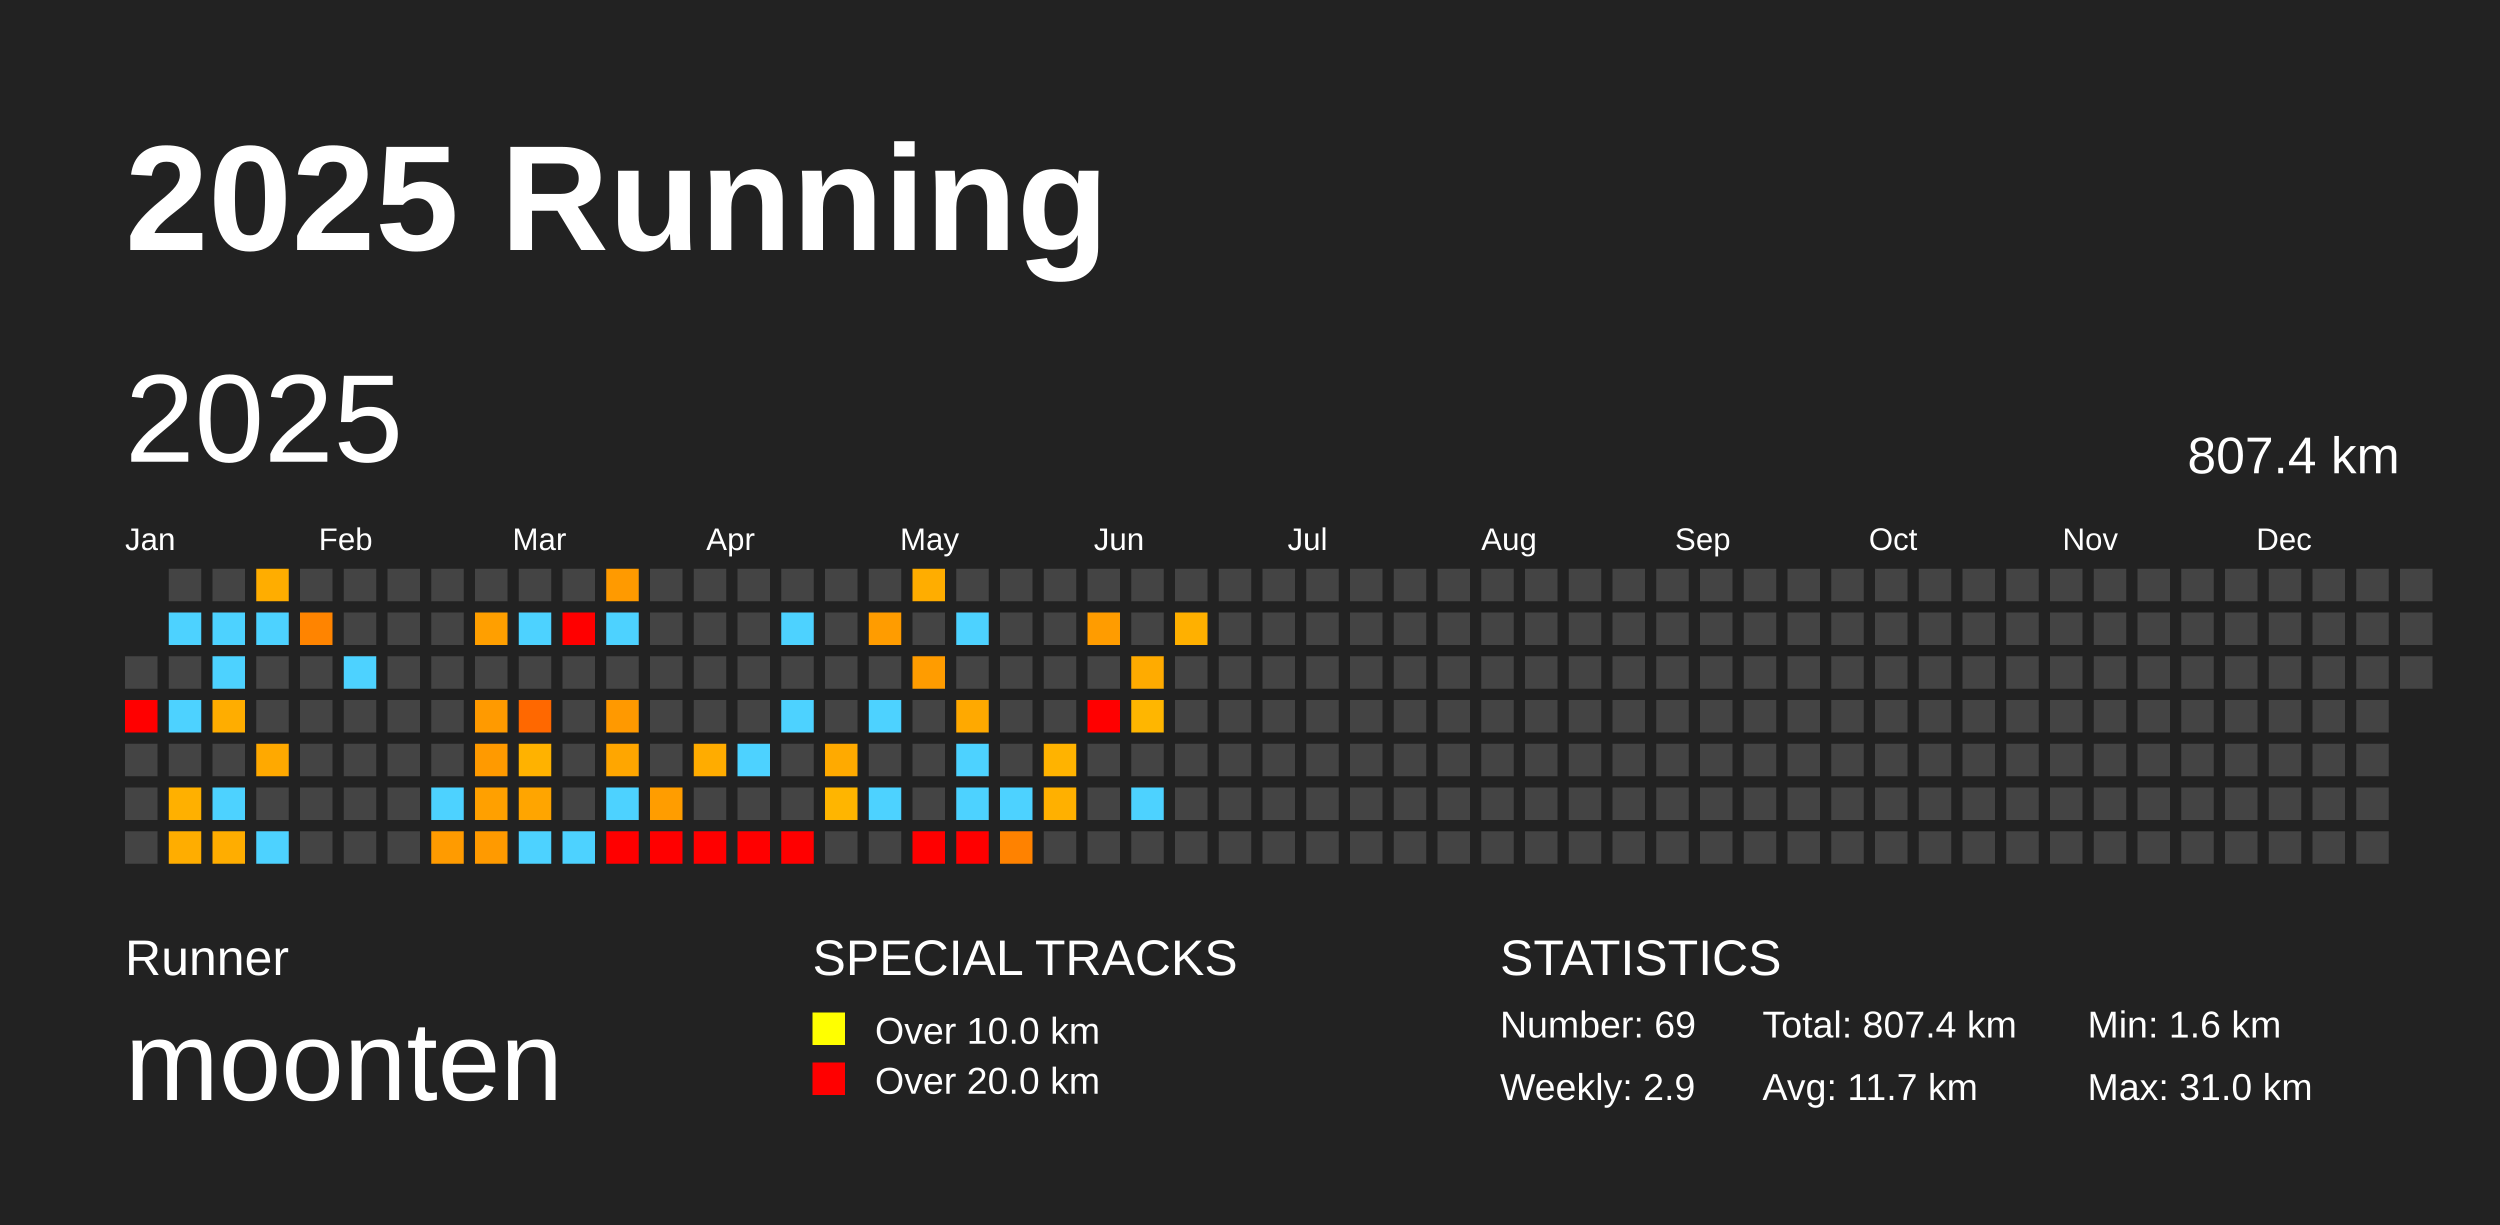
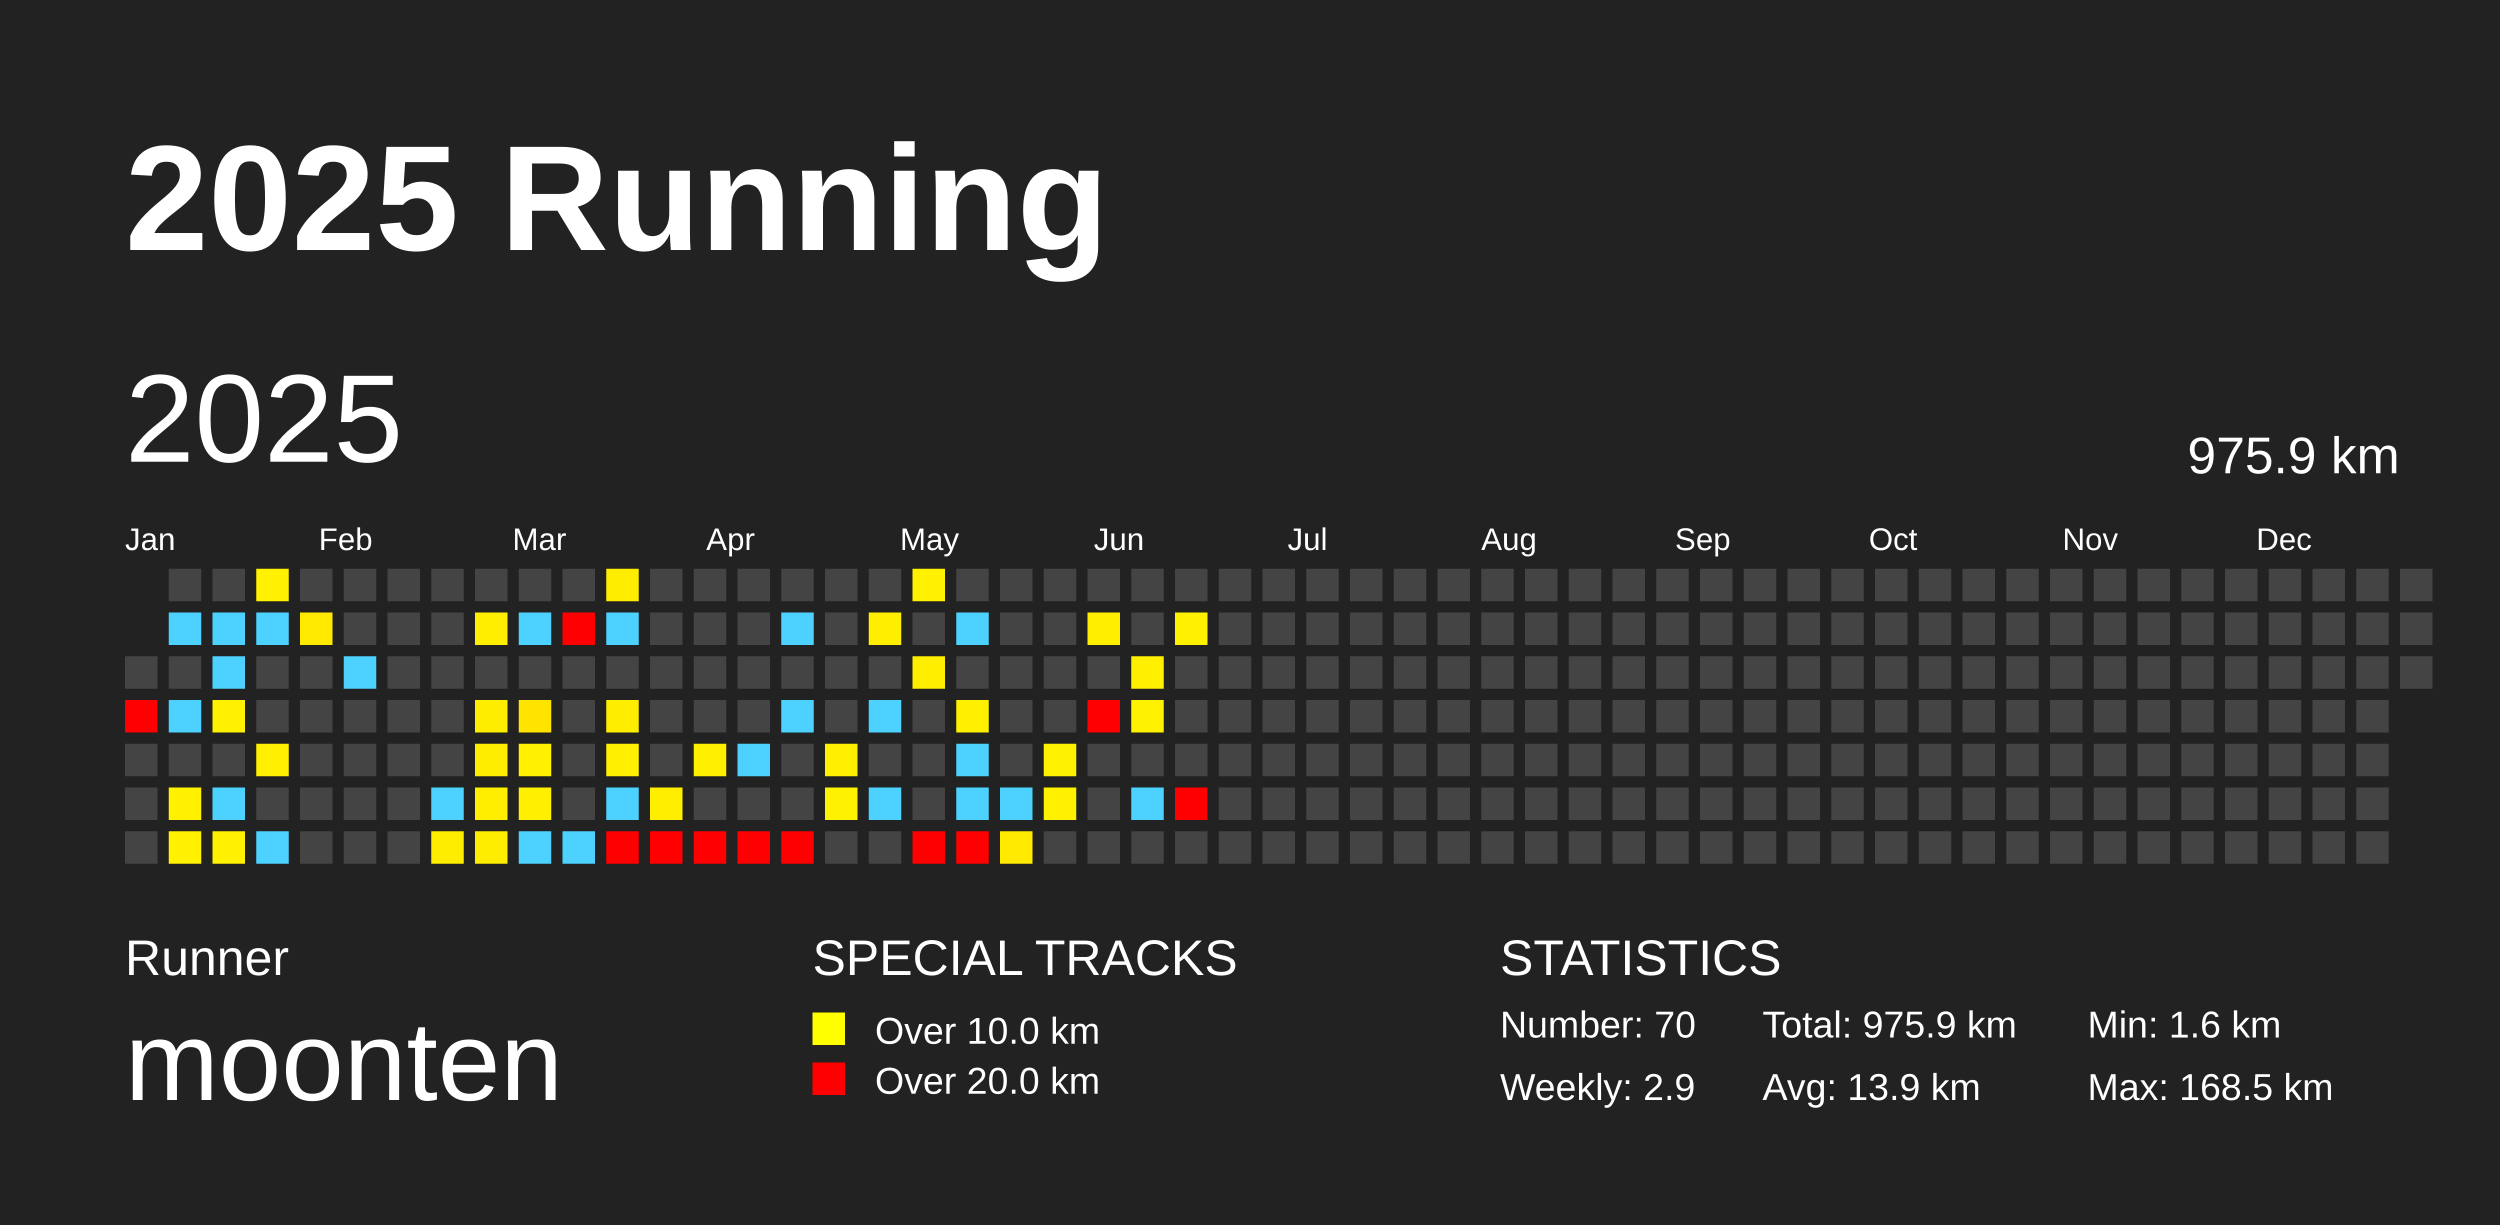
<svg xmlns="http://www.w3.org/2000/svg" baseProfile="full" height="98mm" version="1.1" viewBox="0,0,200,98" width="200mm">
  <defs />
  <rect fill="#222222" height="98" width="200" x="0" y="0" />
  <text fill="#FFFFFF" style="font-size:12px; font-family:Arial; font-weight:bold;" x="10" y="20">2025 Running</text>
  <text fill="#FFFFFF" style="font-size:4px; font-family:Arial" x="10" y="78">Runner</text>
  <text fill="#FFFFFF" style="font-size:9px; font-family:Arial" x="10" y="88">moonten</text>
  <text fill="#FFFFFF" style="font-size:4px; font-family:Arial" x="65" y="78">SPECIAL TRACKS</text>
  <rect fill="yellow" height="2.6" width="2.6" x="65" y="81" />
  <text fill="#FFFFFF" style="font-size:3px; font-family:Arial" x="70" y="83.5">Over 10.0 km</text>
  <rect fill="red" height="2.6" width="2.6" x="65" y="85" />
  <text fill="#FFFFFF" style="font-size:3px; font-family:Arial" x="70" y="87.5">Over 20.0 km</text>
  <text fill="#FFFFFF" style="font-size:4px; font-family:Arial" x="120" y="78">STATISTICS</text>
-   <text fill="#FFFFFF" style="font-size:3px; font-family:Arial" x="120" y="83">Number: 69</text>
+   <text fill="#FFFFFF" style="font-size:3px; font-family:Arial" x="120" y="83">Number: 70</text>
  <text fill="#FFFFFF" style="font-size:3px; font-family:Arial" x="120" y="88">Weekly: 2.9</text>
-   <text fill="#FFFFFF" style="font-size:3px; font-family:Arial" x="141" y="83">Total: 807.4 km</text>
-   <text fill="#FFFFFF" style="font-size:3px; font-family:Arial" x="141" y="88">Avg: 11.7 km</text>
+   <text fill="#FFFFFF" style="font-size:3px; font-family:Arial" x="141" y="83">Total: 975.9 km</text>
+   <text fill="#FFFFFF" style="font-size:3px; font-family:Arial" x="141" y="88">Avg: 13.9 km</text>
  <text fill="#FFFFFF" style="font-size:3px; font-family:Arial" x="167" y="83">Min: 1.6 km</text>
-   <text fill="#FFFFFF" style="font-size:3px; font-family:Arial" x="167" y="88">Max: 31.0 km</text>
+   <text fill="#FFFFFF" style="font-size:3px; font-family:Arial" x="167" y="88">Max: 168.5 km</text>
  <text dominant-baseline="hanging" fill="#FFFFFF" style="font-size:10.0px; font-family:Arial;" x="10" y="30">2025</text>
-   <text dominant-baseline="hanging" fill="#FFFFFF" style="font-size:4.125px; font-family:Arial;" x="175" y="35">807.4 km</text>
+   <text dominant-baseline="hanging" fill="#FFFFFF" style="font-size:4.125px; font-family:Arial;" x="175" y="35">975.9 km</text>
  <text fill="#FFFFFF" style="font-size:2.5px; font-family:Arial" x="10.0" y="44">Jan</text>
  <text fill="#FFFFFF" style="font-size:2.5px; font-family:Arial" x="25.5" y="44">Feb</text>
  <text fill="#FFFFFF" style="font-size:2.5px; font-family:Arial" x="41.0" y="44">Mar</text>
  <text fill="#FFFFFF" style="font-size:2.5px; font-family:Arial" x="56.5" y="44">Apr</text>
  <text fill="#FFFFFF" style="font-size:2.5px; font-family:Arial" x="72.0" y="44">May</text>
  <text fill="#FFFFFF" style="font-size:2.5px; font-family:Arial" x="87.5" y="44">Jun</text>
  <text fill="#FFFFFF" style="font-size:2.5px; font-family:Arial" x="103.0" y="44">Jul</text>
  <text fill="#FFFFFF" style="font-size:2.5px; font-family:Arial" x="118.5" y="44">Aug</text>
  <text fill="#FFFFFF" style="font-size:2.5px; font-family:Arial" x="134.0" y="44">Sep</text>
  <text fill="#FFFFFF" style="font-size:2.5px; font-family:Arial" x="149.5" y="44">Oct</text>
  <text fill="#FFFFFF" style="font-size:2.5px; font-family:Arial" x="165.0" y="44">Nov</text>
  <text fill="#FFFFFF" style="font-size:2.5px; font-family:Arial" x="180.5" y="44">Dec</text>
  <rect fill="#444444" height="2.6" width="2.6" x="10.0" y="52.5" />
  <rect fill="red" height="2.6" width="2.6" x="10.0" y="56.0" />
  <rect fill="#444444" height="2.6" width="2.6" x="10.0" y="59.5" />
  <rect fill="#444444" height="2.6" width="2.6" x="10.0" y="63.0" />
  <rect fill="#444444" height="2.6" width="2.6" x="10.0" y="66.5" />
  <rect fill="#444444" height="2.6" width="2.6" x="13.5" y="45.5" />
  <rect fill="#4dd2ff" height="2.6" width="2.6" x="13.5" y="49.0" />
  <rect fill="#444444" height="2.6" width="2.6" x="13.5" y="52.5" />
  <rect fill="#4dd2ff" height="2.6" width="2.6" x="13.5" y="56.0" />
  <rect fill="#444444" height="2.6" width="2.6" x="13.5" y="59.5" />
-   <rect fill="#ffb000" height="2.6" width="2.6" x="13.5" y="63.0" />
-   <rect fill="#ffad00" height="2.6" width="2.6" x="13.5" y="66.5" />
+   <rect fill="#fff100" height="2.6" width="2.6" x="13.5" y="63.0" />
+   <rect fill="#fff100" height="2.6" width="2.6" x="13.5" y="66.5" />
  <rect fill="#444444" height="2.6" width="2.6" x="17.0" y="45.5" />
  <rect fill="#4dd2ff" height="2.6" width="2.6" x="17.0" y="49.0" />
  <rect fill="#4dd2ff" height="2.6" width="2.6" x="17.0" y="52.5" />
-   <rect fill="#ffad00" height="2.6" width="2.6" x="17.0" y="56.0" />
+   <rect fill="#fff100" height="2.6" width="2.6" x="17.0" y="56.0" />
  <rect fill="#444444" height="2.6" width="2.6" x="17.0" y="59.5" />
  <rect fill="#4dd2ff" height="2.6" width="2.6" x="17.0" y="63.0" />
-   <rect fill="#ffad00" height="2.6" width="2.6" x="17.0" y="66.5" />
-   <rect fill="#ffad00" height="2.6" width="2.6" x="20.5" y="45.5" />
+   <rect fill="#fff100" height="2.6" width="2.6" x="17.0" y="66.5" />
+   <rect fill="#fff100" height="2.6" width="2.6" x="20.5" y="45.5" />
  <rect fill="#4dd2ff" height="2.6" width="2.6" x="20.5" y="49.0" />
  <rect fill="#444444" height="2.6" width="2.6" x="20.5" y="52.5" />
  <rect fill="#444444" height="2.6" width="2.6" x="20.5" y="56.0" />
-   <rect fill="#ffa900" height="2.6" width="2.6" x="20.5" y="59.5" />
+   <rect fill="#fff000" height="2.6" width="2.6" x="20.5" y="59.5" />
  <rect fill="#444444" height="2.6" width="2.6" x="20.5" y="63.0" />
  <rect fill="#4dd2ff" height="2.6" width="2.6" x="20.5" y="66.5" />
  <rect fill="#444444" height="2.6" width="2.6" x="24.0" y="45.5" />
-   <rect fill="#ff8400" height="2.6" width="2.6" x="24.0" y="49.0" />
+   <rect fill="#ffe900" height="2.6" width="2.6" x="24.0" y="49.0" />
  <rect fill="#444444" height="2.6" width="2.6" x="24.0" y="52.5" />
  <rect fill="#444444" height="2.6" width="2.6" x="24.0" y="56.0" />
  <rect fill="#444444" height="2.6" width="2.6" x="24.0" y="59.5" />
  <rect fill="#444444" height="2.6" width="2.6" x="24.0" y="63.0" />
  <rect fill="#444444" height="2.6" width="2.6" x="24.0" y="66.5" />
  <rect fill="#444444" height="2.6" width="2.6" x="27.5" y="45.5" />
  <rect fill="#444444" height="2.6" width="2.6" x="27.5" y="49.0" />
  <rect fill="#4dd2ff" height="2.6" width="2.6" x="27.5" y="52.5" />
  <rect fill="#444444" height="2.6" width="2.6" x="27.5" y="56.0" />
  <rect fill="#444444" height="2.6" width="2.6" x="27.5" y="59.5" />
  <rect fill="#444444" height="2.6" width="2.6" x="27.5" y="63.0" />
  <rect fill="#444444" height="2.6" width="2.6" x="27.5" y="66.5" />
  <rect fill="#444444" height="2.6" width="2.6" x="31.0" y="45.5" />
  <rect fill="#444444" height="2.6" width="2.6" x="31.0" y="49.0" />
  <rect fill="#444444" height="2.6" width="2.6" x="31.0" y="52.5" />
  <rect fill="#444444" height="2.6" width="2.6" x="31.0" y="56.0" />
  <rect fill="#444444" height="2.6" width="2.6" x="31.0" y="59.5" />
  <rect fill="#444444" height="2.6" width="2.6" x="31.0" y="63.0" />
  <rect fill="#444444" height="2.6" width="2.6" x="31.0" y="66.5" />
  <rect fill="#444444" height="2.6" width="2.6" x="34.5" y="45.5" />
  <rect fill="#444444" height="2.6" width="2.6" x="34.5" y="49.0" />
  <rect fill="#444444" height="2.6" width="2.6" x="34.5" y="52.5" />
  <rect fill="#444444" height="2.6" width="2.6" x="34.5" y="56.0" />
  <rect fill="#444444" height="2.6" width="2.6" x="34.5" y="59.5" />
  <rect fill="#4dd2ff" height="2.6" width="2.6" x="34.5" y="63.0" />
-   <rect fill="#ff9b00" height="2.6" width="2.6" x="34.5" y="66.5" />
+   <rect fill="#ffed00" height="2.6" width="2.6" x="34.5" y="66.5" />
  <rect fill="#444444" height="2.6" width="2.6" x="38.0" y="45.5" />
-   <rect fill="#ff9f00" height="2.6" width="2.6" x="38.0" y="49.0" />
+   <rect fill="#ffee00" height="2.6" width="2.6" x="38.0" y="49.0" />
  <rect fill="#444444" height="2.6" width="2.6" x="38.0" y="52.5" />
-   <rect fill="#ff9a00" height="2.6" width="2.6" x="38.0" y="56.0" />
-   <rect fill="#ff9a00" height="2.6" width="2.6" x="38.0" y="59.5" />
-   <rect fill="#ffa000" height="2.6" width="2.6" x="38.0" y="63.0" />
-   <rect fill="#ff9a00" height="2.6" width="2.6" x="38.0" y="66.5" />
+   <rect fill="#ffed00" height="2.6" width="2.6" x="38.0" y="56.0" />
+   <rect fill="#ffed00" height="2.6" width="2.6" x="38.0" y="59.5" />
+   <rect fill="#ffee00" height="2.6" width="2.6" x="38.0" y="63.0" />
+   <rect fill="#ffed00" height="2.6" width="2.6" x="38.0" y="66.5" />
  <rect fill="#444444" height="2.6" width="2.6" x="41.5" y="45.5" />
  <rect fill="#4dd2ff" height="2.6" width="2.6" x="41.5" y="49.0" />
  <rect fill="#444444" height="2.6" width="2.6" x="41.5" y="52.5" />
-   <rect fill="#ff6800" height="2.6" width="2.6" x="41.5" y="56.0" />
-   <rect fill="#ffb200" height="2.6" width="2.6" x="41.5" y="59.5" />
-   <rect fill="#ffa500" height="2.6" width="2.6" x="41.5" y="63.0" />
+   <rect fill="#ffe400" height="2.6" width="2.6" x="41.5" y="56.0" />
+   <rect fill="#fff100" height="2.6" width="2.6" x="41.5" y="59.5" />
+   <rect fill="#ffef00" height="2.6" width="2.6" x="41.5" y="63.0" />
  <rect fill="#4dd2ff" height="2.6" width="2.6" x="41.5" y="66.5" />
  <rect fill="#444444" height="2.6" width="2.6" x="45.0" y="45.5" />
  <rect fill="red" height="2.6" width="2.6" x="45.0" y="49.0" />
  <rect fill="#444444" height="2.6" width="2.6" x="45.0" y="52.5" />
  <rect fill="#444444" height="2.6" width="2.6" x="45.0" y="56.0" />
  <rect fill="#444444" height="2.6" width="2.6" x="45.0" y="59.5" />
  <rect fill="#444444" height="2.6" width="2.6" x="45.0" y="63.0" />
  <rect fill="#4dd2ff" height="2.6" width="2.6" x="45.0" y="66.5" />
-   <rect fill="#ff9a00" height="2.6" width="2.6" x="48.5" y="45.5" />
+   <rect fill="#ffed00" height="2.6" width="2.6" x="48.5" y="45.5" />
  <rect fill="#4dd2ff" height="2.6" width="2.6" x="48.5" y="49.0" />
  <rect fill="#444444" height="2.6" width="2.6" x="48.5" y="52.5" />
-   <rect fill="#ff9900" height="2.6" width="2.6" x="48.5" y="56.0" />
-   <rect fill="#ffa600" height="2.6" width="2.6" x="48.5" y="59.5" />
+   <rect fill="#ffed00" height="2.6" width="2.6" x="48.5" y="56.0" />
+   <rect fill="#ffef00" height="2.6" width="2.6" x="48.5" y="59.5" />
  <rect fill="#4dd2ff" height="2.6" width="2.6" x="48.5" y="63.0" />
  <rect fill="red" height="2.6" width="2.6" x="48.5" y="66.5" />
  <rect fill="#444444" height="2.6" width="2.6" x="52.0" y="45.5" />
  <rect fill="#444444" height="2.6" width="2.6" x="52.0" y="49.0" />
  <rect fill="#444444" height="2.6" width="2.6" x="52.0" y="52.5" />
  <rect fill="#444444" height="2.6" width="2.6" x="52.0" y="56.0" />
  <rect fill="#444444" height="2.6" width="2.6" x="52.0" y="59.5" />
-   <rect fill="#ff9d00" height="2.6" width="2.6" x="52.0" y="63.0" />
+   <rect fill="#ffee00" height="2.6" width="2.6" x="52.0" y="63.0" />
  <rect fill="red" height="2.6" width="2.6" x="52.0" y="66.5" />
  <rect fill="#444444" height="2.6" width="2.6" x="55.5" y="45.5" />
  <rect fill="#444444" height="2.6" width="2.6" x="55.5" y="49.0" />
  <rect fill="#444444" height="2.6" width="2.6" x="55.5" y="52.5" />
  <rect fill="#444444" height="2.6" width="2.6" x="55.5" y="56.0" />
-   <rect fill="#ffac00" height="2.6" width="2.6" x="55.5" y="59.5" />
+   <rect fill="#fff000" height="2.6" width="2.6" x="55.5" y="59.5" />
  <rect fill="#444444" height="2.6" width="2.6" x="55.5" y="63.0" />
  <rect fill="red" height="2.6" width="2.6" x="55.5" y="66.5" />
  <rect fill="#444444" height="2.6" width="2.6" x="59.0" y="45.5" />
  <rect fill="#444444" height="2.6" width="2.6" x="59.0" y="49.0" />
  <rect fill="#444444" height="2.6" width="2.6" x="59.0" y="52.5" />
  <rect fill="#444444" height="2.6" width="2.6" x="59.0" y="56.0" />
  <rect fill="#4dd2ff" height="2.6" width="2.6" x="59.0" y="59.5" />
  <rect fill="#444444" height="2.6" width="2.6" x="59.0" y="63.0" />
  <rect fill="red" height="2.6" width="2.6" x="59.0" y="66.5" />
  <rect fill="#444444" height="2.6" width="2.6" x="62.5" y="45.5" />
  <rect fill="#4dd2ff" height="2.6" width="2.6" x="62.5" y="49.0" />
  <rect fill="#444444" height="2.6" width="2.6" x="62.5" y="52.5" />
  <rect fill="#4dd2ff" height="2.6" width="2.6" x="62.5" y="56.0" />
  <rect fill="#444444" height="2.6" width="2.6" x="62.5" y="59.5" />
  <rect fill="#444444" height="2.6" width="2.6" x="62.5" y="63.0" />
  <rect fill="red" height="2.6" width="2.6" x="62.5" y="66.5" />
  <rect fill="#444444" height="2.6" width="2.6" x="66.0" y="45.5" />
  <rect fill="#444444" height="2.6" width="2.6" x="66.0" y="49.0" />
  <rect fill="#444444" height="2.6" width="2.6" x="66.0" y="52.5" />
  <rect fill="#444444" height="2.6" width="2.6" x="66.0" y="56.0" />
-   <rect fill="#ffaa00" height="2.6" width="2.6" x="66.0" y="59.5" />
-   <rect fill="#ffb500" height="2.6" width="2.6" x="66.0" y="63.0" />
+   <rect fill="#fff000" height="2.6" width="2.6" x="66.0" y="59.5" />
+   <rect fill="#fff200" height="2.6" width="2.6" x="66.0" y="63.0" />
  <rect fill="#444444" height="2.6" width="2.6" x="66.0" y="66.5" />
  <rect fill="#444444" height="2.6" width="2.6" x="69.5" y="45.5" />
-   <rect fill="#ff9c00" height="2.6" width="2.6" x="69.5" y="49.0" />
+   <rect fill="#ffee00" height="2.6" width="2.6" x="69.5" y="49.0" />
  <rect fill="#444444" height="2.6" width="2.6" x="69.5" y="52.5" />
  <rect fill="#4dd2ff" height="2.6" width="2.6" x="69.5" y="56.0" />
  <rect fill="#444444" height="2.6" width="2.6" x="69.5" y="59.5" />
  <rect fill="#4dd2ff" height="2.6" width="2.6" x="69.5" y="63.0" />
  <rect fill="#444444" height="2.6" width="2.6" x="69.5" y="66.5" />
-   <rect fill="#ffad00" height="2.6" width="2.6" x="73.0" y="45.5" />
+   <rect fill="#fff100" height="2.6" width="2.6" x="73.0" y="45.5" />
  <rect fill="#444444" height="2.6" width="2.6" x="73.0" y="49.0" />
-   <rect fill="#ff9c00" height="2.6" width="2.6" x="73.0" y="52.5" />
+   <rect fill="#ffee00" height="2.6" width="2.6" x="73.0" y="52.5" />
  <rect fill="#444444" height="2.6" width="2.6" x="73.0" y="56.0" />
  <rect fill="#444444" height="2.6" width="2.6" x="73.0" y="59.5" />
  <rect fill="#444444" height="2.6" width="2.6" x="73.0" y="63.0" />
  <rect fill="red" height="2.6" width="2.6" x="73.0" y="66.5" />
  <rect fill="#444444" height="2.6" width="2.6" x="76.5" y="45.5" />
  <rect fill="#4dd2ff" height="2.6" width="2.6" x="76.5" y="49.0" />
  <rect fill="#444444" height="2.6" width="2.6" x="76.5" y="52.5" />
-   <rect fill="#ffa900" height="2.6" width="2.6" x="76.5" y="56.0" />
+   <rect fill="#fff000" height="2.6" width="2.6" x="76.5" y="56.0" />
  <rect fill="#4dd2ff" height="2.6" width="2.6" x="76.5" y="59.5" />
  <rect fill="#4dd2ff" height="2.6" width="2.6" x="76.5" y="63.0" />
  <rect fill="red" height="2.6" width="2.6" x="76.5" y="66.5" />
  <rect fill="#444444" height="2.6" width="2.6" x="80.0" y="45.5" />
  <rect fill="#444444" height="2.6" width="2.6" x="80.0" y="49.0" />
  <rect fill="#444444" height="2.6" width="2.6" x="80.0" y="52.5" />
  <rect fill="#444444" height="2.6" width="2.6" x="80.0" y="56.0" />
  <rect fill="#444444" height="2.6" width="2.6" x="80.0" y="59.5" />
  <rect fill="#4dd2ff" height="2.6" width="2.6" x="80.0" y="63.0" />
-   <rect fill="#ff8200" height="2.6" width="2.6" x="80.0" y="66.5" />
+   <rect fill="#ffe900" height="2.6" width="2.6" x="80.0" y="66.5" />
  <rect fill="#444444" height="2.6" width="2.6" x="83.5" y="45.5" />
  <rect fill="#444444" height="2.6" width="2.6" x="83.5" y="49.0" />
  <rect fill="#444444" height="2.6" width="2.6" x="83.5" y="52.5" />
  <rect fill="#444444" height="2.6" width="2.6" x="83.5" y="56.0" />
-   <rect fill="#ffb300" height="2.6" width="2.6" x="83.5" y="59.5" />
-   <rect fill="#ffb000" height="2.6" width="2.6" x="83.5" y="63.0" />
+   <rect fill="#fff200" height="2.6" width="2.6" x="83.5" y="59.5" />
+   <rect fill="#fff100" height="2.6" width="2.6" x="83.5" y="63.0" />
  <rect fill="#444444" height="2.6" width="2.6" x="83.5" y="66.5" />
  <rect fill="#444444" height="2.6" width="2.6" x="87.0" y="45.5" />
-   <rect fill="#ff9c00" height="2.6" width="2.6" x="87.0" y="49.0" />
+   <rect fill="#ffee00" height="2.6" width="2.6" x="87.0" y="49.0" />
  <rect fill="#444444" height="2.6" width="2.6" x="87.0" y="52.5" />
  <rect fill="red" height="2.6" width="2.6" x="87.0" y="56.0" />
  <rect fill="#444444" height="2.6" width="2.6" x="87.0" y="59.5" />
  <rect fill="#444444" height="2.6" width="2.6" x="87.0" y="63.0" />
  <rect fill="#444444" height="2.6" width="2.6" x="87.0" y="66.5" />
  <rect fill="#444444" height="2.6" width="2.6" x="90.5" y="45.5" />
  <rect fill="#444444" height="2.6" width="2.6" x="90.5" y="49.0" />
-   <rect fill="#ffab00" height="2.6" width="2.6" x="90.5" y="52.5" />
-   <rect fill="#ffb600" height="2.6" width="2.6" x="90.5" y="56.0" />
+   <rect fill="#fff000" height="2.6" width="2.6" x="90.5" y="52.5" />
+   <rect fill="#fff200" height="2.6" width="2.6" x="90.5" y="56.0" />
  <rect fill="#444444" height="2.6" width="2.6" x="90.5" y="59.5" />
  <rect fill="#4dd2ff" height="2.6" width="2.6" x="90.5" y="63.0" />
  <rect fill="#444444" height="2.6" width="2.6" x="90.5" y="66.5" />
  <rect fill="#444444" height="2.6" width="2.6" x="94.0" y="45.5" />
-   <rect fill="#ffb000" height="2.6" width="2.6" x="94.0" y="49.0" />
+   <rect fill="#fff100" height="2.6" width="2.6" x="94.0" y="49.0" />
  <rect fill="#444444" height="2.6" width="2.6" x="94.0" y="52.5" />
  <rect fill="#444444" height="2.6" width="2.6" x="94.0" y="56.0" />
  <rect fill="#444444" height="2.6" width="2.6" x="94.0" y="59.5" />
-   <rect fill="#444444" height="2.6" width="2.6" x="94.0" y="63.0" />
+   <rect fill="red" height="2.6" width="2.6" x="94.0" y="63.0" />
  <rect fill="#444444" height="2.6" width="2.6" x="94.0" y="66.5" />
  <rect fill="#444444" height="2.6" width="2.6" x="97.5" y="45.5" />
  <rect fill="#444444" height="2.6" width="2.6" x="97.5" y="49.0" />
  <rect fill="#444444" height="2.6" width="2.6" x="97.5" y="52.5" />
  <rect fill="#444444" height="2.6" width="2.6" x="97.5" y="56.0" />
  <rect fill="#444444" height="2.6" width="2.6" x="97.5" y="59.5" />
  <rect fill="#444444" height="2.6" width="2.6" x="97.5" y="63.0" />
  <rect fill="#444444" height="2.6" width="2.6" x="97.5" y="66.5" />
  <rect fill="#444444" height="2.6" width="2.6" x="101.0" y="45.5" />
  <rect fill="#444444" height="2.6" width="2.6" x="101.0" y="49.0" />
  <rect fill="#444444" height="2.6" width="2.6" x="101.0" y="52.5" />
  <rect fill="#444444" height="2.6" width="2.6" x="101.0" y="56.0" />
  <rect fill="#444444" height="2.6" width="2.6" x="101.0" y="59.5" />
  <rect fill="#444444" height="2.6" width="2.6" x="101.0" y="63.0" />
  <rect fill="#444444" height="2.6" width="2.6" x="101.0" y="66.5" />
  <rect fill="#444444" height="2.6" width="2.6" x="104.5" y="45.5" />
  <rect fill="#444444" height="2.6" width="2.6" x="104.5" y="49.0" />
  <rect fill="#444444" height="2.6" width="2.6" x="104.5" y="52.5" />
  <rect fill="#444444" height="2.6" width="2.6" x="104.5" y="56.0" />
  <rect fill="#444444" height="2.6" width="2.6" x="104.5" y="59.5" />
  <rect fill="#444444" height="2.6" width="2.6" x="104.5" y="63.0" />
  <rect fill="#444444" height="2.6" width="2.6" x="104.5" y="66.5" />
  <rect fill="#444444" height="2.6" width="2.6" x="108.0" y="45.5" />
  <rect fill="#444444" height="2.6" width="2.6" x="108.0" y="49.0" />
  <rect fill="#444444" height="2.6" width="2.6" x="108.0" y="52.5" />
  <rect fill="#444444" height="2.6" width="2.6" x="108.0" y="56.0" />
  <rect fill="#444444" height="2.6" width="2.6" x="108.0" y="59.5" />
  <rect fill="#444444" height="2.6" width="2.6" x="108.0" y="63.0" />
  <rect fill="#444444" height="2.6" width="2.6" x="108.0" y="66.5" />
  <rect fill="#444444" height="2.6" width="2.6" x="111.5" y="45.5" />
  <rect fill="#444444" height="2.6" width="2.6" x="111.5" y="49.0" />
  <rect fill="#444444" height="2.6" width="2.6" x="111.5" y="52.5" />
  <rect fill="#444444" height="2.6" width="2.6" x="111.5" y="56.0" />
  <rect fill="#444444" height="2.6" width="2.6" x="111.5" y="59.5" />
  <rect fill="#444444" height="2.6" width="2.6" x="111.5" y="63.0" />
  <rect fill="#444444" height="2.6" width="2.6" x="111.5" y="66.5" />
  <rect fill="#444444" height="2.6" width="2.6" x="115.0" y="45.5" />
  <rect fill="#444444" height="2.6" width="2.6" x="115.0" y="49.0" />
  <rect fill="#444444" height="2.6" width="2.6" x="115.0" y="52.5" />
  <rect fill="#444444" height="2.6" width="2.6" x="115.0" y="56.0" />
  <rect fill="#444444" height="2.6" width="2.6" x="115.0" y="59.5" />
  <rect fill="#444444" height="2.6" width="2.6" x="115.0" y="63.0" />
  <rect fill="#444444" height="2.6" width="2.6" x="115.0" y="66.5" />
  <rect fill="#444444" height="2.6" width="2.6" x="118.5" y="45.5" />
  <rect fill="#444444" height="2.6" width="2.6" x="118.5" y="49.0" />
  <rect fill="#444444" height="2.6" width="2.6" x="118.5" y="52.5" />
  <rect fill="#444444" height="2.6" width="2.6" x="118.5" y="56.0" />
  <rect fill="#444444" height="2.6" width="2.6" x="118.5" y="59.5" />
  <rect fill="#444444" height="2.6" width="2.6" x="118.5" y="63.0" />
  <rect fill="#444444" height="2.6" width="2.6" x="118.5" y="66.5" />
  <rect fill="#444444" height="2.6" width="2.6" x="122.0" y="45.5" />
  <rect fill="#444444" height="2.6" width="2.6" x="122.0" y="49.0" />
  <rect fill="#444444" height="2.6" width="2.6" x="122.0" y="52.5" />
  <rect fill="#444444" height="2.6" width="2.6" x="122.0" y="56.0" />
  <rect fill="#444444" height="2.6" width="2.6" x="122.0" y="59.5" />
  <rect fill="#444444" height="2.6" width="2.6" x="122.0" y="63.0" />
  <rect fill="#444444" height="2.6" width="2.6" x="122.0" y="66.5" />
  <rect fill="#444444" height="2.6" width="2.6" x="125.5" y="45.5" />
  <rect fill="#444444" height="2.6" width="2.6" x="125.5" y="49.0" />
  <rect fill="#444444" height="2.6" width="2.6" x="125.5" y="52.5" />
  <rect fill="#444444" height="2.6" width="2.6" x="125.5" y="56.0" />
  <rect fill="#444444" height="2.6" width="2.6" x="125.5" y="59.5" />
  <rect fill="#444444" height="2.6" width="2.6" x="125.5" y="63.0" />
  <rect fill="#444444" height="2.6" width="2.6" x="125.5" y="66.5" />
  <rect fill="#444444" height="2.6" width="2.6" x="129.0" y="45.5" />
  <rect fill="#444444" height="2.6" width="2.6" x="129.0" y="49.0" />
  <rect fill="#444444" height="2.6" width="2.6" x="129.0" y="52.5" />
  <rect fill="#444444" height="2.6" width="2.6" x="129.0" y="56.0" />
  <rect fill="#444444" height="2.6" width="2.6" x="129.0" y="59.5" />
  <rect fill="#444444" height="2.6" width="2.6" x="129.0" y="63.0" />
  <rect fill="#444444" height="2.6" width="2.6" x="129.0" y="66.5" />
  <rect fill="#444444" height="2.6" width="2.6" x="132.5" y="45.5" />
  <rect fill="#444444" height="2.6" width="2.6" x="132.5" y="49.0" />
  <rect fill="#444444" height="2.6" width="2.6" x="132.5" y="52.5" />
  <rect fill="#444444" height="2.6" width="2.6" x="132.5" y="56.0" />
  <rect fill="#444444" height="2.6" width="2.6" x="132.5" y="59.5" />
  <rect fill="#444444" height="2.6" width="2.6" x="132.5" y="63.0" />
  <rect fill="#444444" height="2.6" width="2.6" x="132.5" y="66.5" />
  <rect fill="#444444" height="2.6" width="2.6" x="136.0" y="45.5" />
  <rect fill="#444444" height="2.6" width="2.6" x="136.0" y="49.0" />
  <rect fill="#444444" height="2.6" width="2.6" x="136.0" y="52.5" />
  <rect fill="#444444" height="2.6" width="2.6" x="136.0" y="56.0" />
  <rect fill="#444444" height="2.6" width="2.6" x="136.0" y="59.5" />
  <rect fill="#444444" height="2.6" width="2.6" x="136.0" y="63.0" />
  <rect fill="#444444" height="2.6" width="2.6" x="136.0" y="66.5" />
  <rect fill="#444444" height="2.6" width="2.6" x="139.5" y="45.5" />
  <rect fill="#444444" height="2.6" width="2.6" x="139.5" y="49.0" />
  <rect fill="#444444" height="2.6" width="2.6" x="139.5" y="52.5" />
  <rect fill="#444444" height="2.6" width="2.6" x="139.5" y="56.0" />
  <rect fill="#444444" height="2.6" width="2.6" x="139.5" y="59.5" />
  <rect fill="#444444" height="2.6" width="2.6" x="139.5" y="63.0" />
  <rect fill="#444444" height="2.6" width="2.6" x="139.5" y="66.5" />
  <rect fill="#444444" height="2.6" width="2.6" x="143.0" y="45.5" />
  <rect fill="#444444" height="2.6" width="2.6" x="143.0" y="49.0" />
  <rect fill="#444444" height="2.6" width="2.6" x="143.0" y="52.5" />
  <rect fill="#444444" height="2.6" width="2.6" x="143.0" y="56.0" />
  <rect fill="#444444" height="2.6" width="2.6" x="143.0" y="59.5" />
  <rect fill="#444444" height="2.6" width="2.6" x="143.0" y="63.0" />
  <rect fill="#444444" height="2.6" width="2.6" x="143.0" y="66.5" />
  <rect fill="#444444" height="2.6" width="2.6" x="146.5" y="45.5" />
  <rect fill="#444444" height="2.6" width="2.6" x="146.5" y="49.0" />
  <rect fill="#444444" height="2.6" width="2.6" x="146.5" y="52.5" />
  <rect fill="#444444" height="2.6" width="2.6" x="146.5" y="56.0" />
  <rect fill="#444444" height="2.6" width="2.6" x="146.5" y="59.5" />
  <rect fill="#444444" height="2.6" width="2.6" x="146.5" y="63.0" />
  <rect fill="#444444" height="2.6" width="2.6" x="146.5" y="66.5" />
  <rect fill="#444444" height="2.6" width="2.6" x="150.0" y="45.5" />
  <rect fill="#444444" height="2.6" width="2.6" x="150.0" y="49.0" />
  <rect fill="#444444" height="2.6" width="2.6" x="150.0" y="52.5" />
  <rect fill="#444444" height="2.6" width="2.6" x="150.0" y="56.0" />
  <rect fill="#444444" height="2.6" width="2.6" x="150.0" y="59.5" />
  <rect fill="#444444" height="2.6" width="2.6" x="150.0" y="63.0" />
  <rect fill="#444444" height="2.6" width="2.6" x="150.0" y="66.5" />
  <rect fill="#444444" height="2.6" width="2.6" x="153.5" y="45.5" />
  <rect fill="#444444" height="2.6" width="2.6" x="153.5" y="49.0" />
  <rect fill="#444444" height="2.6" width="2.6" x="153.5" y="52.5" />
  <rect fill="#444444" height="2.6" width="2.6" x="153.5" y="56.0" />
  <rect fill="#444444" height="2.6" width="2.6" x="153.5" y="59.5" />
  <rect fill="#444444" height="2.6" width="2.6" x="153.5" y="63.0" />
  <rect fill="#444444" height="2.6" width="2.6" x="153.5" y="66.5" />
  <rect fill="#444444" height="2.6" width="2.6" x="157.0" y="45.5" />
  <rect fill="#444444" height="2.6" width="2.6" x="157.0" y="49.0" />
  <rect fill="#444444" height="2.6" width="2.6" x="157.0" y="52.5" />
  <rect fill="#444444" height="2.6" width="2.6" x="157.0" y="56.0" />
  <rect fill="#444444" height="2.6" width="2.6" x="157.0" y="59.5" />
  <rect fill="#444444" height="2.6" width="2.6" x="157.0" y="63.0" />
  <rect fill="#444444" height="2.6" width="2.6" x="157.0" y="66.5" />
  <rect fill="#444444" height="2.6" width="2.6" x="160.5" y="45.5" />
  <rect fill="#444444" height="2.6" width="2.6" x="160.5" y="49.0" />
  <rect fill="#444444" height="2.6" width="2.6" x="160.5" y="52.5" />
  <rect fill="#444444" height="2.6" width="2.6" x="160.5" y="56.0" />
  <rect fill="#444444" height="2.6" width="2.6" x="160.5" y="59.5" />
  <rect fill="#444444" height="2.6" width="2.6" x="160.5" y="63.0" />
  <rect fill="#444444" height="2.6" width="2.6" x="160.5" y="66.5" />
  <rect fill="#444444" height="2.6" width="2.6" x="164.0" y="45.5" />
  <rect fill="#444444" height="2.6" width="2.6" x="164.0" y="49.0" />
  <rect fill="#444444" height="2.6" width="2.6" x="164.0" y="52.5" />
  <rect fill="#444444" height="2.6" width="2.6" x="164.0" y="56.0" />
  <rect fill="#444444" height="2.6" width="2.6" x="164.0" y="59.5" />
  <rect fill="#444444" height="2.6" width="2.6" x="164.0" y="63.0" />
  <rect fill="#444444" height="2.6" width="2.6" x="164.0" y="66.5" />
  <rect fill="#444444" height="2.6" width="2.6" x="167.5" y="45.5" />
  <rect fill="#444444" height="2.6" width="2.6" x="167.5" y="49.0" />
  <rect fill="#444444" height="2.6" width="2.6" x="167.5" y="52.5" />
  <rect fill="#444444" height="2.6" width="2.6" x="167.5" y="56.0" />
  <rect fill="#444444" height="2.6" width="2.6" x="167.5" y="59.5" />
  <rect fill="#444444" height="2.6" width="2.6" x="167.5" y="63.0" />
  <rect fill="#444444" height="2.6" width="2.6" x="167.5" y="66.5" />
  <rect fill="#444444" height="2.6" width="2.6" x="171.0" y="45.5" />
  <rect fill="#444444" height="2.6" width="2.6" x="171.0" y="49.0" />
  <rect fill="#444444" height="2.6" width="2.6" x="171.0" y="52.5" />
  <rect fill="#444444" height="2.6" width="2.6" x="171.0" y="56.0" />
  <rect fill="#444444" height="2.6" width="2.6" x="171.0" y="59.5" />
  <rect fill="#444444" height="2.6" width="2.6" x="171.0" y="63.0" />
  <rect fill="#444444" height="2.6" width="2.6" x="171.0" y="66.5" />
  <rect fill="#444444" height="2.6" width="2.6" x="174.5" y="45.5" />
  <rect fill="#444444" height="2.6" width="2.6" x="174.5" y="49.0" />
  <rect fill="#444444" height="2.6" width="2.6" x="174.5" y="52.5" />
  <rect fill="#444444" height="2.6" width="2.6" x="174.5" y="56.0" />
  <rect fill="#444444" height="2.6" width="2.6" x="174.5" y="59.5" />
  <rect fill="#444444" height="2.6" width="2.6" x="174.5" y="63.0" />
  <rect fill="#444444" height="2.6" width="2.6" x="174.5" y="66.5" />
  <rect fill="#444444" height="2.6" width="2.6" x="178.0" y="45.5" />
  <rect fill="#444444" height="2.6" width="2.6" x="178.0" y="49.0" />
  <rect fill="#444444" height="2.6" width="2.6" x="178.0" y="52.5" />
  <rect fill="#444444" height="2.6" width="2.6" x="178.0" y="56.0" />
  <rect fill="#444444" height="2.6" width="2.6" x="178.0" y="59.5" />
  <rect fill="#444444" height="2.6" width="2.6" x="178.0" y="63.0" />
  <rect fill="#444444" height="2.6" width="2.6" x="178.0" y="66.5" />
  <rect fill="#444444" height="2.6" width="2.6" x="181.5" y="45.5" />
  <rect fill="#444444" height="2.6" width="2.6" x="181.5" y="49.0" />
  <rect fill="#444444" height="2.6" width="2.6" x="181.5" y="52.5" />
  <rect fill="#444444" height="2.6" width="2.6" x="181.5" y="56.0" />
  <rect fill="#444444" height="2.6" width="2.6" x="181.5" y="59.5" />
  <rect fill="#444444" height="2.6" width="2.6" x="181.5" y="63.0" />
  <rect fill="#444444" height="2.6" width="2.6" x="181.5" y="66.5" />
  <rect fill="#444444" height="2.6" width="2.6" x="185.0" y="45.5" />
  <rect fill="#444444" height="2.6" width="2.6" x="185.0" y="49.0" />
  <rect fill="#444444" height="2.6" width="2.6" x="185.0" y="52.5" />
  <rect fill="#444444" height="2.6" width="2.6" x="185.0" y="56.0" />
  <rect fill="#444444" height="2.6" width="2.6" x="185.0" y="59.5" />
  <rect fill="#444444" height="2.6" width="2.6" x="185.0" y="63.0" />
  <rect fill="#444444" height="2.6" width="2.6" x="185.0" y="66.5" />
  <rect fill="#444444" height="2.6" width="2.6" x="188.5" y="45.5" />
  <rect fill="#444444" height="2.6" width="2.6" x="188.5" y="49.0" />
  <rect fill="#444444" height="2.6" width="2.6" x="188.5" y="52.5" />
  <rect fill="#444444" height="2.6" width="2.6" x="188.5" y="56.0" />
  <rect fill="#444444" height="2.6" width="2.6" x="188.5" y="59.5" />
  <rect fill="#444444" height="2.6" width="2.6" x="188.5" y="63.0" />
  <rect fill="#444444" height="2.6" width="2.6" x="188.5" y="66.5" />
  <rect fill="#444444" height="2.6" width="2.6" x="192.0" y="45.5" />
  <rect fill="#444444" height="2.6" width="2.6" x="192.0" y="49.0" />
  <rect fill="#444444" height="2.6" width="2.6" x="192.0" y="52.5" />
</svg>
